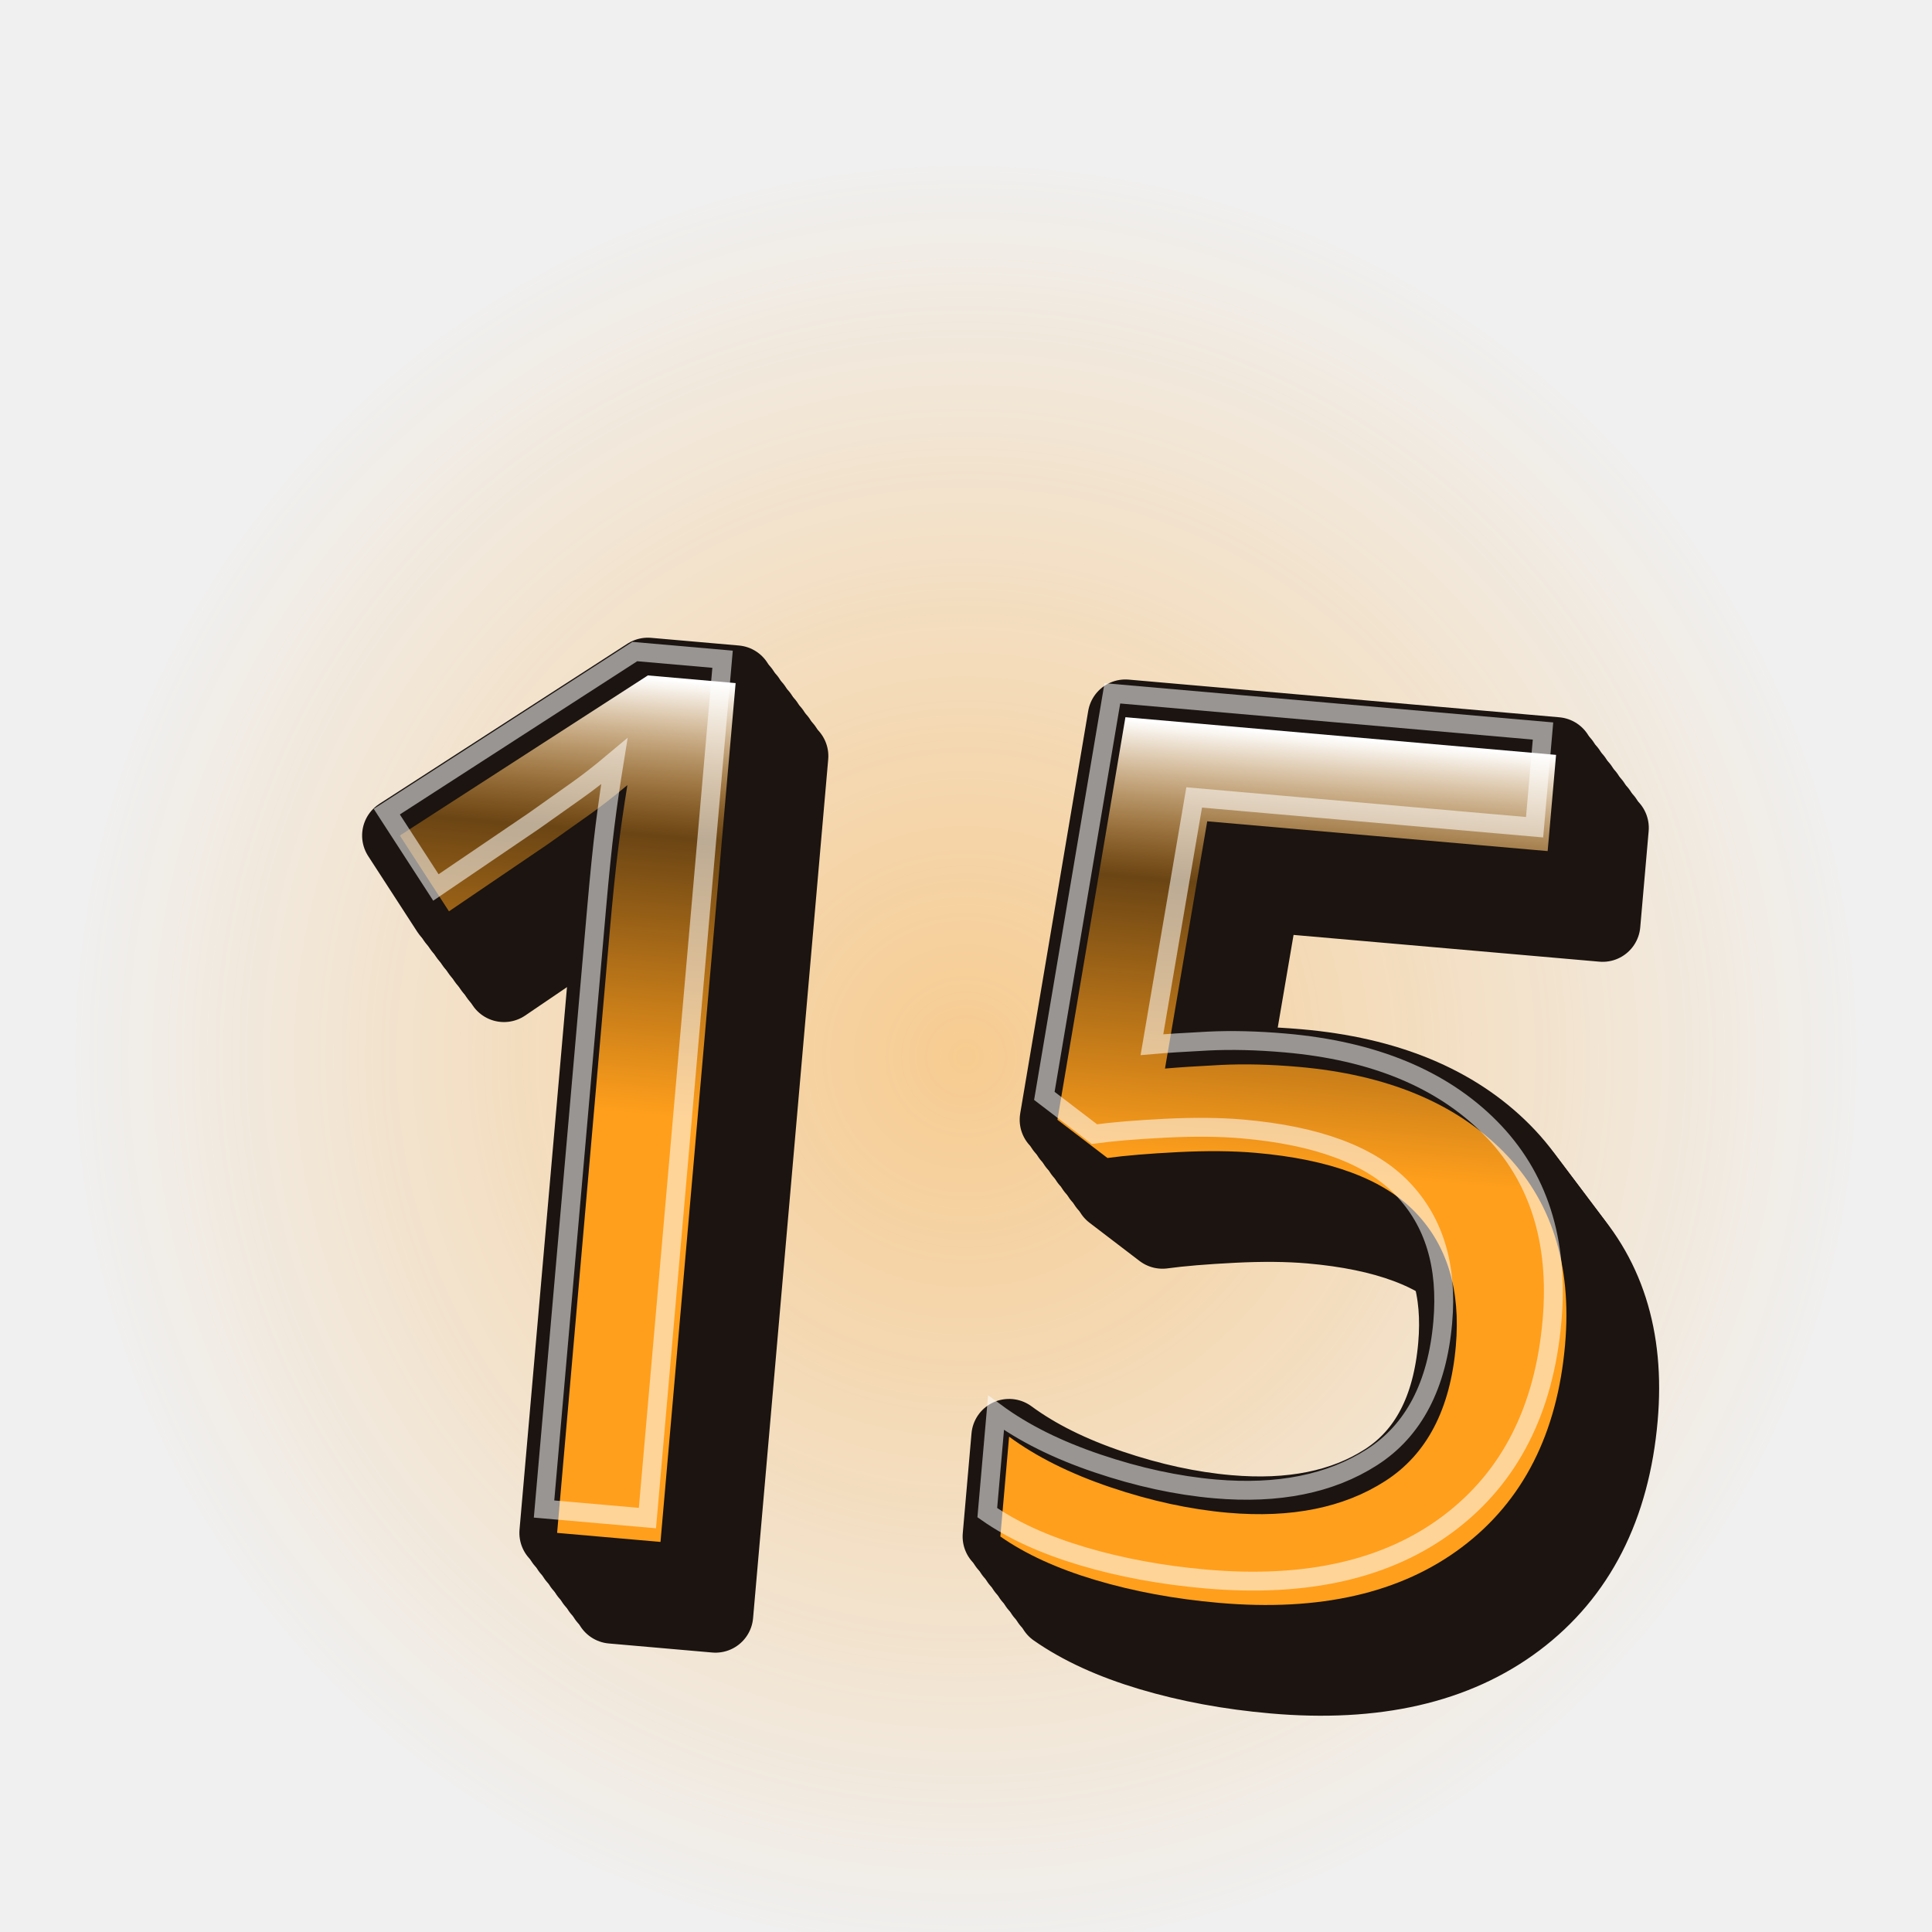
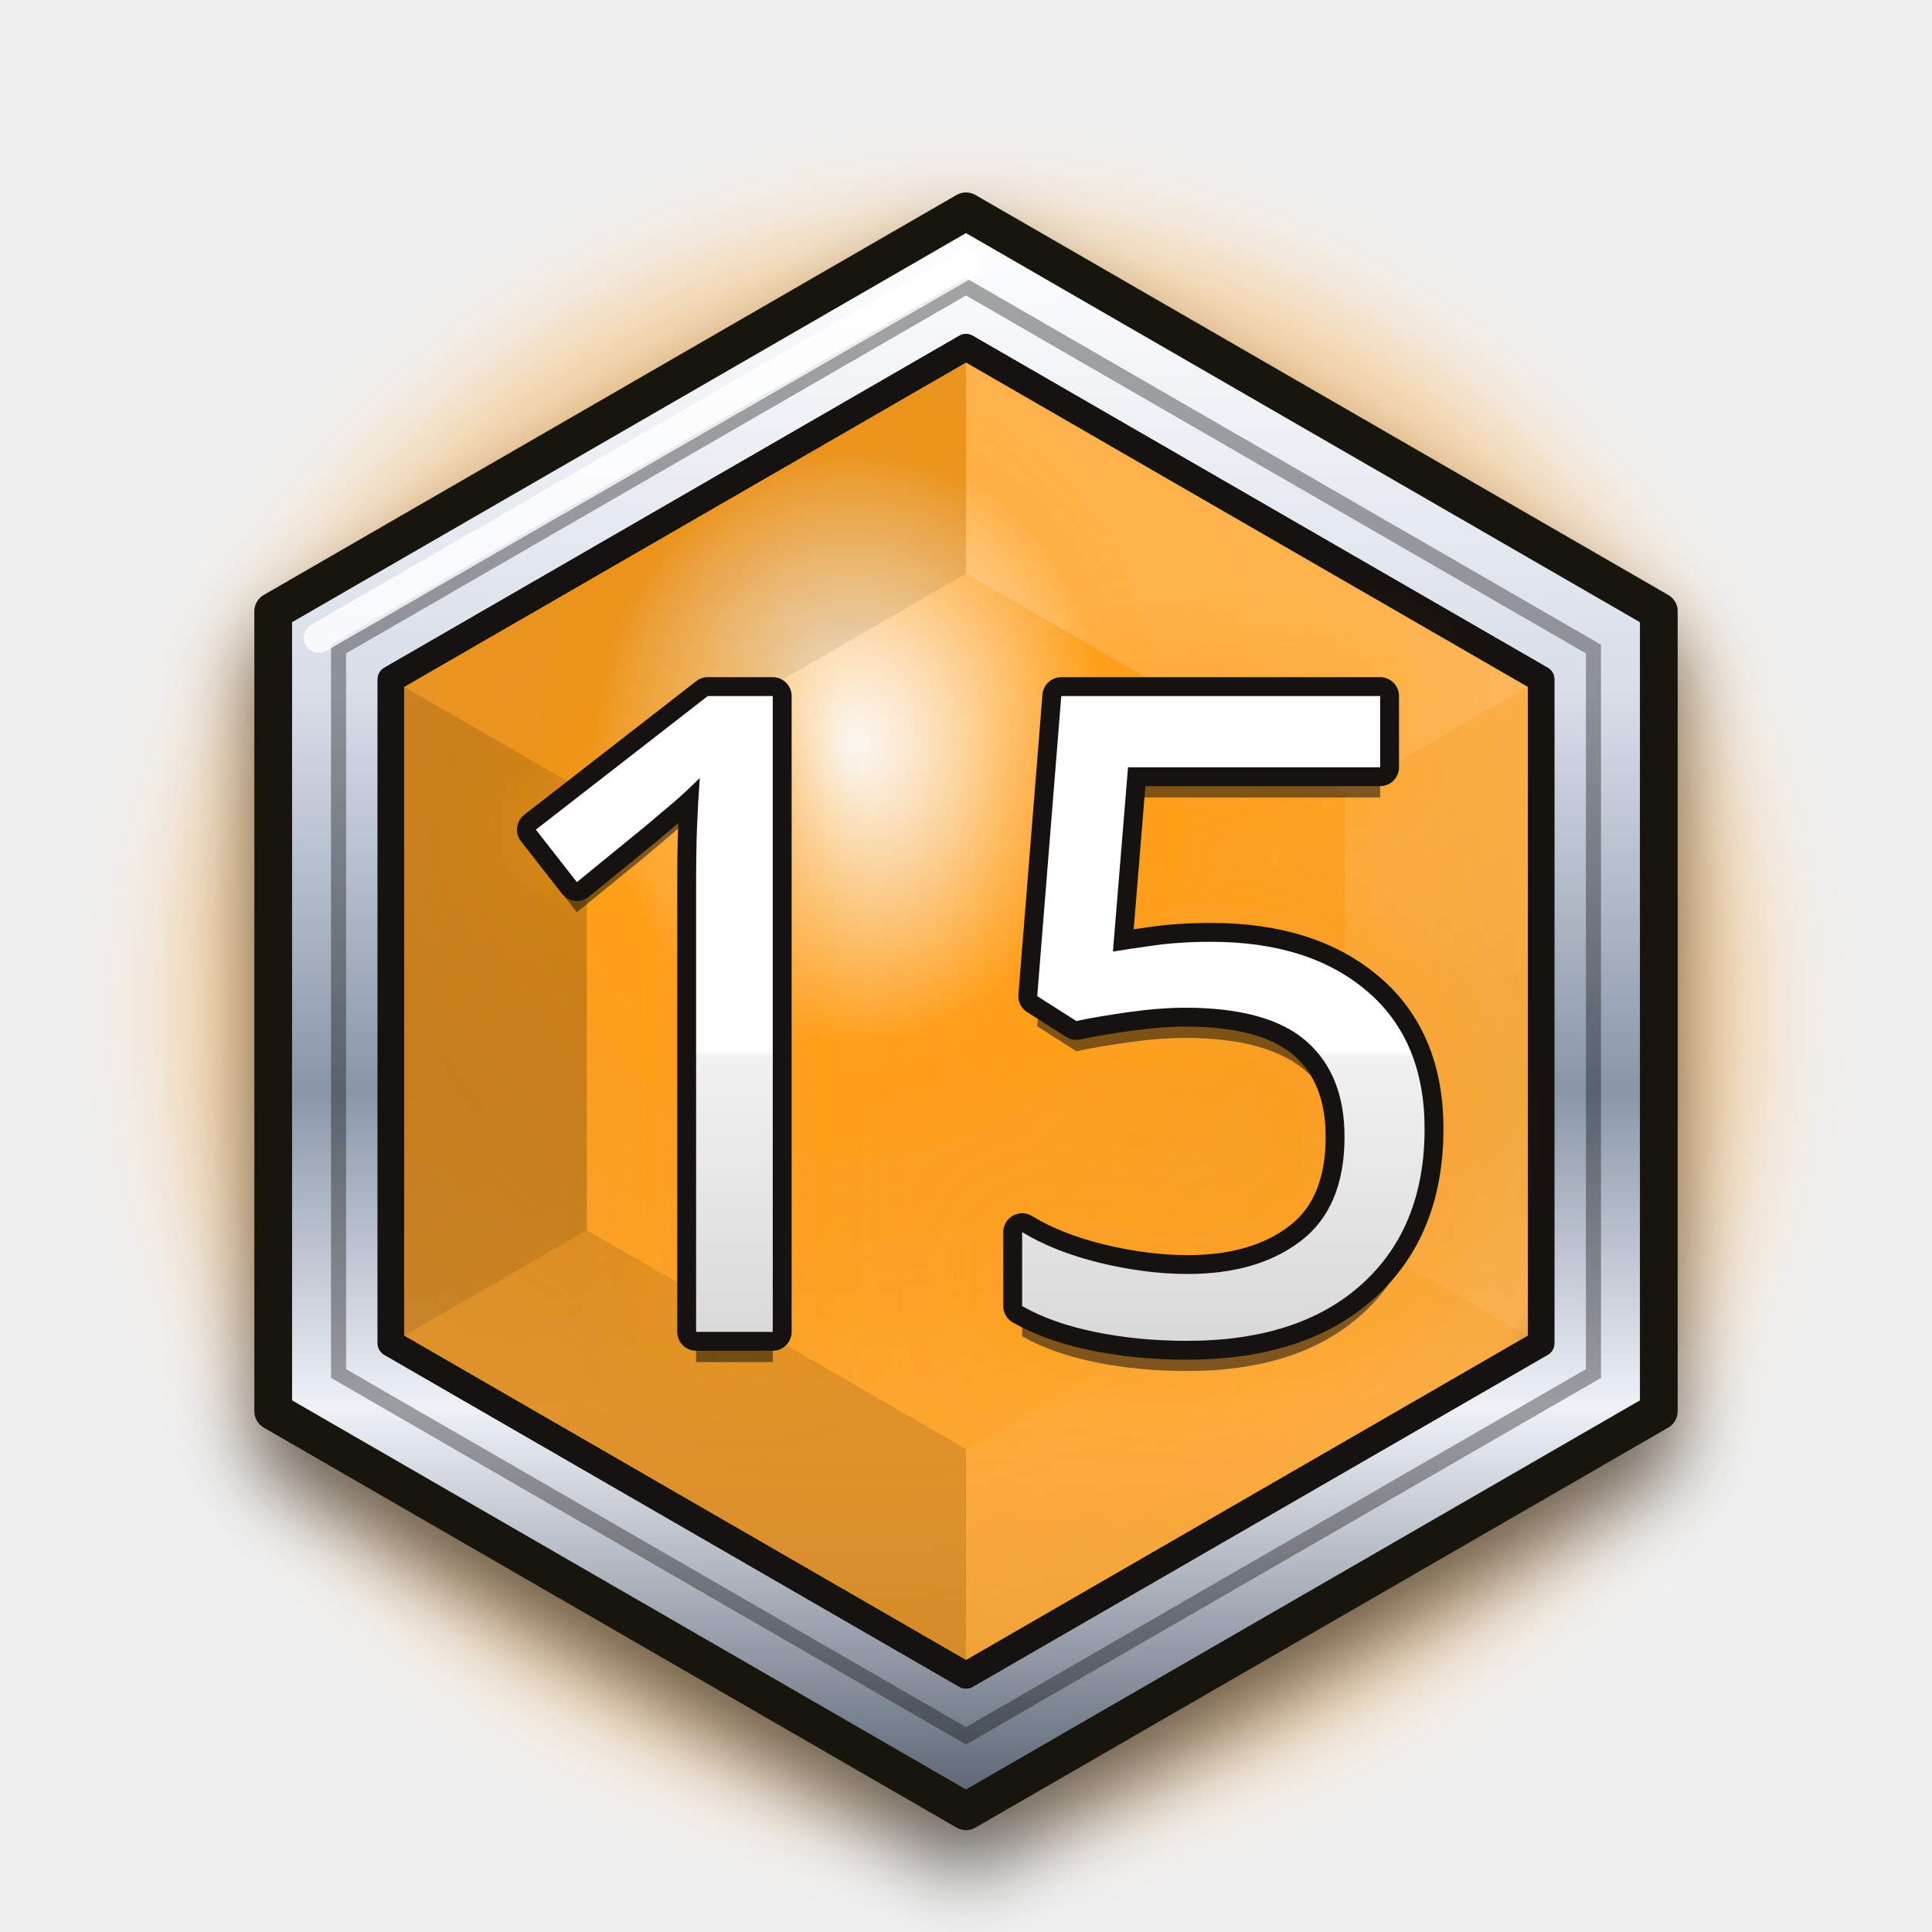
<svg xmlns="http://www.w3.org/2000/svg" width="256" height="256" viewBox="0 0 256 256">
  <style>.lg{font-family:'Luckiest Guy',sans-serif}.li{font-family:'Lilita One',sans-serif}</style>
  <defs>
    <linearGradient id="gold" x1="0" y1="0" x2="0" y2="1">
-       <stop offset="0" stop-color="#fff2a8" />
-       <stop offset=".45" stop-color="#ffc83a" />
-       <stop offset="1" stop-color="#e08a12" />
+       <stop offset="0" stop-color="#fffbe0" />
+       <stop offset=".22" stop-color="#ffe17a" />
+       <stop offset=".48" stop-color="#d99a1e" />
+       <stop offset=".62" stop-color="#ffe9a0" />
+       <stop offset=".82" stop-color="#b9780f" />
+       <stop offset="1" stop-color="#7a4a06" />
    </linearGradient>
-     <linearGradient id="goldText" x1="0" y1="0" x2="0" y2="1">
-       <stop offset="0" stop-color="#fff7c2" />
-       <stop offset=".5" stop-color="#ffd23f" />
-       <stop offset=".51" stop-color="#ffb21e" />
-       <stop offset="1" stop-color="#f47d12" />
+     <linearGradient id="goldH" x1="0" y1="0" x2="1" y2="0">
+       <stop offset="0" stop-color="#8a560a" />
+       <stop offset=".25" stop-color="#ffe9a0" />
+       <stop offset=".5" stop-color="#d99a1e" />
+       <stop offset=".75" stop-color="#fff3c4" />
+       <stop offset="1" stop-color="#8a560a" />
    </linearGradient>
-     <radialGradient id="ballG" cx=".38" cy=".32" r=".8">
-       <stop offset="0" stop-color="#fbffb0" />
-       <stop offset=".55" stop-color="#d9ef3b" />
-       <stop offset="1" stop-color="#a9c21c" />
+     <radialGradient id="goldR" cx=".35" cy=".3" r=".8">
+       <stop offset="0" stop-color="#fffbe0" />
+       <stop offset=".35" stop-color="#ffd75e" />
+       <stop offset=".75" stop-color="#c58512" />
+       <stop offset="1" stop-color="#6e4205" />
    </radialGradient>
-     <pattern id="dots" width="9" height="9" patternUnits="userSpaceOnUse">
-       <circle cx="4.5" cy="4.5" r="1.6" fill="#000" opacity=".16" />
+     <linearGradient id="silver" x1="0" y1="0" x2="0" y2="1">
+       <stop offset="0" stop-color="#ffffff" />
+       <stop offset=".3" stop-color="#d7dee8" />
+       <stop offset=".55" stop-color="#8a96a8" />
+       <stop offset=".75" stop-color="#eef2f7" />
+       <stop offset="1" stop-color="#5a6474" />
+     </linearGradient>
+     <linearGradient id="bronze" x1="0" y1="0" x2="0" y2="1">
+       <stop offset="0" stop-color="#ffe2c4" />
+       <stop offset=".35" stop-color="#d98a4e" />
+       <stop offset=".6" stop-color="#ffc79a" />
+       <stop offset="1" stop-color="#7a3d14" />
+     </linearGradient>
+     <radialGradient id="ballG" cx=".36" cy=".3" r=".85">
+       <stop offset="0" stop-color="#fbffc9" />
+       <stop offset=".5" stop-color="#e2f23c" />
+       <stop offset="1" stop-color="#8fa313" />
+     </radialGradient>
+     <radialGradient id="skinL" cx=".38" cy=".3" r=".85">
+       <stop offset="0" stop-color="#ffe6cc" />
+       <stop offset=".6" stop-color="#f6c49a" />
+       <stop offset="1" stop-color="#d9946a" />
+     </radialGradient>
+     <radialGradient id="skinM" cx=".38" cy=".3" r=".85">
+       <stop offset="0" stop-color="#f6c9a0" />
+       <stop offset=".6" stop-color="#df9e70" />
+       <stop offset="1" stop-color="#b3704a" />
+     </radialGradient>
+     <radialGradient id="skinB" cx=".38" cy=".3" r=".85">
+       <stop offset="0" stop-color="#d79a6e" />
+       <stop offset=".6" stop-color="#a86a42" />
+       <stop offset="1" stop-color="#6e3f22" />
+     </radialGradient>
+     <radialGradient id="fur" cx=".4" cy=".3" r=".85">
+       <stop offset="0" stop-color="#f6d3a2" />
+       <stop offset=".6" stop-color="#d9a066" />
+       <stop offset="1" stop-color="#9c6532" />
+     </radialGradient>
+     <linearGradient id="white" x1="0" y1="0" x2="0" y2="1">
+       <stop offset="0" stop-color="#ffffff" />
+       <stop offset="1" stop-color="#d9dee6" />
+     </linearGradient>
+     <linearGradient id="green" x1="0" y1="0" x2="0" y2="1">
+       <stop offset="0" stop-color="#2f9a5e" />
+       <stop offset="1" stop-color="#0f4a2c" />
+     </linearGradient>
+     <linearGradient id="navy" x1="0" y1="0" x2="0" y2="1">
+       <stop offset="0" stop-color="#2d4a8f" />
+       <stop offset="1" stop-color="#121f45" />
+     </linearGradient>
+     <linearGradient id="burgundy" x1="0" y1="0" x2="0" y2="1">
+       <stop offset="0" stop-color="#a8324a" />
+       <stop offset="1" stop-color="#4f0e1c" />
+     </linearGradient>
+     <linearGradient id="red" x1="0" y1="0" x2="0" y2="1">
+       <stop offset="0" stop-color="#ff6a5a" />
+       <stop offset="1" stop-color="#b8231c" />
+     </linearGradient>
+     <linearGradient id="hairD" x1="0" y1="0" x2="0" y2="1">
+       <stop offset="0" stop-color="#5a3a26" />
+       <stop offset="1" stop-color="#1e120b" />
+     </linearGradient>
+     <linearGradient id="flame" x1="1" y1="0" x2="0" y2="0">
+       <stop offset="0" stop-color="#fff7c0" stop-opacity="0" />
+       <stop offset=".25" stop-color="#ffd23f" />
+       <stop offset=".6" stop-color="#ff8a1e" />
+       <stop offset="1" stop-color="#e8381e" stop-opacity="0" />
+     </linearGradient>
+     <pattern id="grain" width="6" height="6" patternUnits="userSpaceOnUse">
+       <circle cx="1" cy="2" r=".6" fill="#000" opacity=".07" />
+       <circle cx="4" cy="5" r=".5" fill="#fff" opacity=".06" />
    </pattern>
-     <pattern id="dotsL" width="9" height="9" patternUnits="userSpaceOnUse">
-       <circle cx="4.5" cy="4.5" r="1.6" fill="#fff" opacity=".18" />
-     </pattern>
-     <pattern id="grain" width="6" height="6" patternUnits="userSpaceOnUse">
-       <circle cx="1" cy="2" r=".6" fill="#000" opacity=".06" />
-       <circle cx="4" cy="5" r=".5" fill="#fff" opacity=".07" />
-     </pattern>
-     <filter id="comic" x="-20%" y="-20%" width="150%" height="150%">
-       <feOffset dx="5" dy="6" in="SourceAlpha" result="o" />
-       <feFlood flood-color="#000" flood-opacity=".38" />
-       <feComposite in2="o" operator="in" result="s" />
-       <feMerge>
-         <feMergeNode in="s" />
-         <feMergeNode in="SourceGraphic" />
-       </feMerge>
+     <filter id="drop" x="-25%" y="-25%" width="150%" height="160%">
+       <feDropShadow dx="0" dy="6" stdDeviation="5" flood-color="#000" flood-opacity=".55" />
+     </filter>
+     <filter id="glow" x="-50%" y="-50%" width="200%" height="200%">
+       <feGaussianBlur stdDeviation="7" />
+     </filter>
+     <filter id="glowS" x="-50%" y="-50%" width="200%" height="200%">
+       <feGaussianBlur stdDeviation="3" />
    </filter>
  </defs>
-   <linearGradient id="n15" x1="0" y1="0" x2="0" y2="1">
+   <radialGradient id="t15" cx=".4" cy=".3" r=".9">
+     <stop offset="0" stop-color="#ffffff" stop-opacity=".9" />
+     <stop offset=".25" stop-color="#ff9f1c" />
+     <stop offset=".8" stop-color="#ff9f1c" stop-opacity=".85" />
+     <stop offset="1" stop-color="#000" stop-opacity=".6" />
+   </radialGradient>
+   <linearGradient id="nt15" x1="0" y1="0" x2="0" y2="1">
    <stop offset="0" stop-color="#ffffff" />
-     <stop offset=".18" stop-color="#ff9f1c" stop-opacity=".35" />
-     <stop offset=".5" stop-color="#ff9f1c" />
-     <stop offset="1" stop-color="#ff9f1c" />
+     <stop offset=".55" stop-color="#ffffff" />
+     <stop offset=".56" stop-color="#f1f1f1" />
+     <stop offset="1" stop-color="#d9d9d9" />
  </linearGradient>
-   <radialGradient id="gn15" cx=".5" cy=".5" r=".5">
-     <stop offset="0" stop-color="#ff9f1c" stop-opacity=".45" />
-     <stop offset="1" stop-color="#ff9f1c" stop-opacity="0" />
-   </radialGradient>
-   <circle cx="128" cy="140" r="118" fill="url(#gn15)" />
-   <g transform="rotate(5 128 140)">
-     <text x="136.1" y="216.6" text-anchor="middle" class="lg" font-size="160" fill="#1b1410" stroke="#1b1410" stroke-width="10" stroke-linejoin="round">15</text>
-     <text x="135.2" y="215.6" text-anchor="middle" class="lg" font-size="160" fill="#1b1410" stroke="#1b1410" stroke-width="10" stroke-linejoin="round">15</text>
-     <text x="134.3" y="214.6" text-anchor="middle" class="lg" font-size="160" fill="#1b1410" stroke="#1b1410" stroke-width="10" stroke-linejoin="round">15</text>
-     <text x="133.4" y="213.6" text-anchor="middle" class="lg" font-size="160" fill="#1b1410" stroke="#1b1410" stroke-width="10" stroke-linejoin="round">15</text>
-     <text x="132.5" y="212.6" text-anchor="middle" class="lg" font-size="160" fill="#1b1410" stroke="#1b1410" stroke-width="10" stroke-linejoin="round">15</text>
-     <text x="131.6" y="211.6" text-anchor="middle" class="lg" font-size="160" fill="#1b1410" stroke="#1b1410" stroke-width="10" stroke-linejoin="round">15</text>
-     <text x="130.7" y="210.6" text-anchor="middle" class="lg" font-size="160" fill="#1b1410" stroke="#1b1410" stroke-width="10" stroke-linejoin="round">15</text>
-     <text x="129.8" y="209.6" text-anchor="middle" class="lg" font-size="160" fill="#1b1410" stroke="#1b1410" stroke-width="10" stroke-linejoin="round">15</text>
-     <text x="128.9" y="208.6" text-anchor="middle" class="lg" font-size="160" fill="#1b1410" stroke="#1b1410" stroke-width="10" stroke-linejoin="round">15</text>
-     <text x="128" y="207.6" text-anchor="middle" class="lg" font-size="160" fill="url(#n15)" stroke="#1b1410" stroke-width="10" stroke-linejoin="round" paint-order="stroke">15</text>
-     <text x="128" y="207.6" text-anchor="middle" class="lg" font-size="160" fill="none" stroke="#fff" stroke-width="2.5" opacity=".55" transform="translate(-2 -3)">15</text>
+   <circle cx="128" cy="134" r="104" fill="#ff9f1c" opacity=".4" filter="url(#glow)" />
+   <g filter="url(#drop)">
+     <polygon points="128,28 219.8,81 219.8,187 128,240 36.2,187 36.2,81" fill="url(#silver)" stroke="#16120f" stroke-width="5" stroke-linejoin="round" stroke-linecap="round" />
+     <polygon points="128,38 211.14,86 211.14,182 128,230 44.86,182 44.86,86" fill="none" stroke="#000" stroke-width="2" opacity=".35" />
+     <polygon points="128,46 204.21,90 204.21,178 128,222 51.79,178 51.79,90" fill="url(#t15)" stroke="#16120f" stroke-width="3.5" stroke-linejoin="round" stroke-linecap="round" />
  </g>
+   <path d="M128,46 L204.21,90 L178.23,105 L128,76Z" fill="#fff" opacity="0.18" />
+   <path d="M204.21,90 L204.21,178 L178.23,163 L178.23,105Z" fill="#fff" opacity="0.1" />
+   <path d="M204.21,178 L128,222 L128,192 L178.23,163Z" fill="#fff" opacity="0.04" />
+   <path d="M128,222 L51.79,178 L77.77,163 L128,192Z" fill="#000" opacity="0.12" />
+   <path d="M51.79,178 L51.79,90 L77.77,105 L77.77,163Z" fill="#000" opacity="0.2" />
+   <path d="M51.79,90 L128,46 L128,76 L77.77,105Z" fill="#000" opacity="0.08" />
+   <polygon points="128,46 204.21,90 204.21,178 128,222 51.79,178 51.79,90" fill="none" stroke="#16120f" stroke-width="3.5" stroke-linejoin="round" stroke-linecap="round" />
+   <path d="M42.26,84.5 L128,35" stroke="#fff" stroke-width="4" stroke-linecap="round" opacity=".8" />
+   <text x="128" y="176.48" text-anchor="middle" class="lg" font-size="118" fill="#ff9f1c" opacity=".9" filter="url(#glow)">15</text>
+   <text x="128" y="180.48" text-anchor="middle" class="lg" font-size="118" fill="#16120f" opacity=".55">15</text>
+   <text x="128" y="176.48" text-anchor="middle" class="lg" font-size="118" fill="url(#nt15)" stroke="#16120f" stroke-width="5" stroke-linejoin="round" paint-order="stroke">15</text>
</svg>
